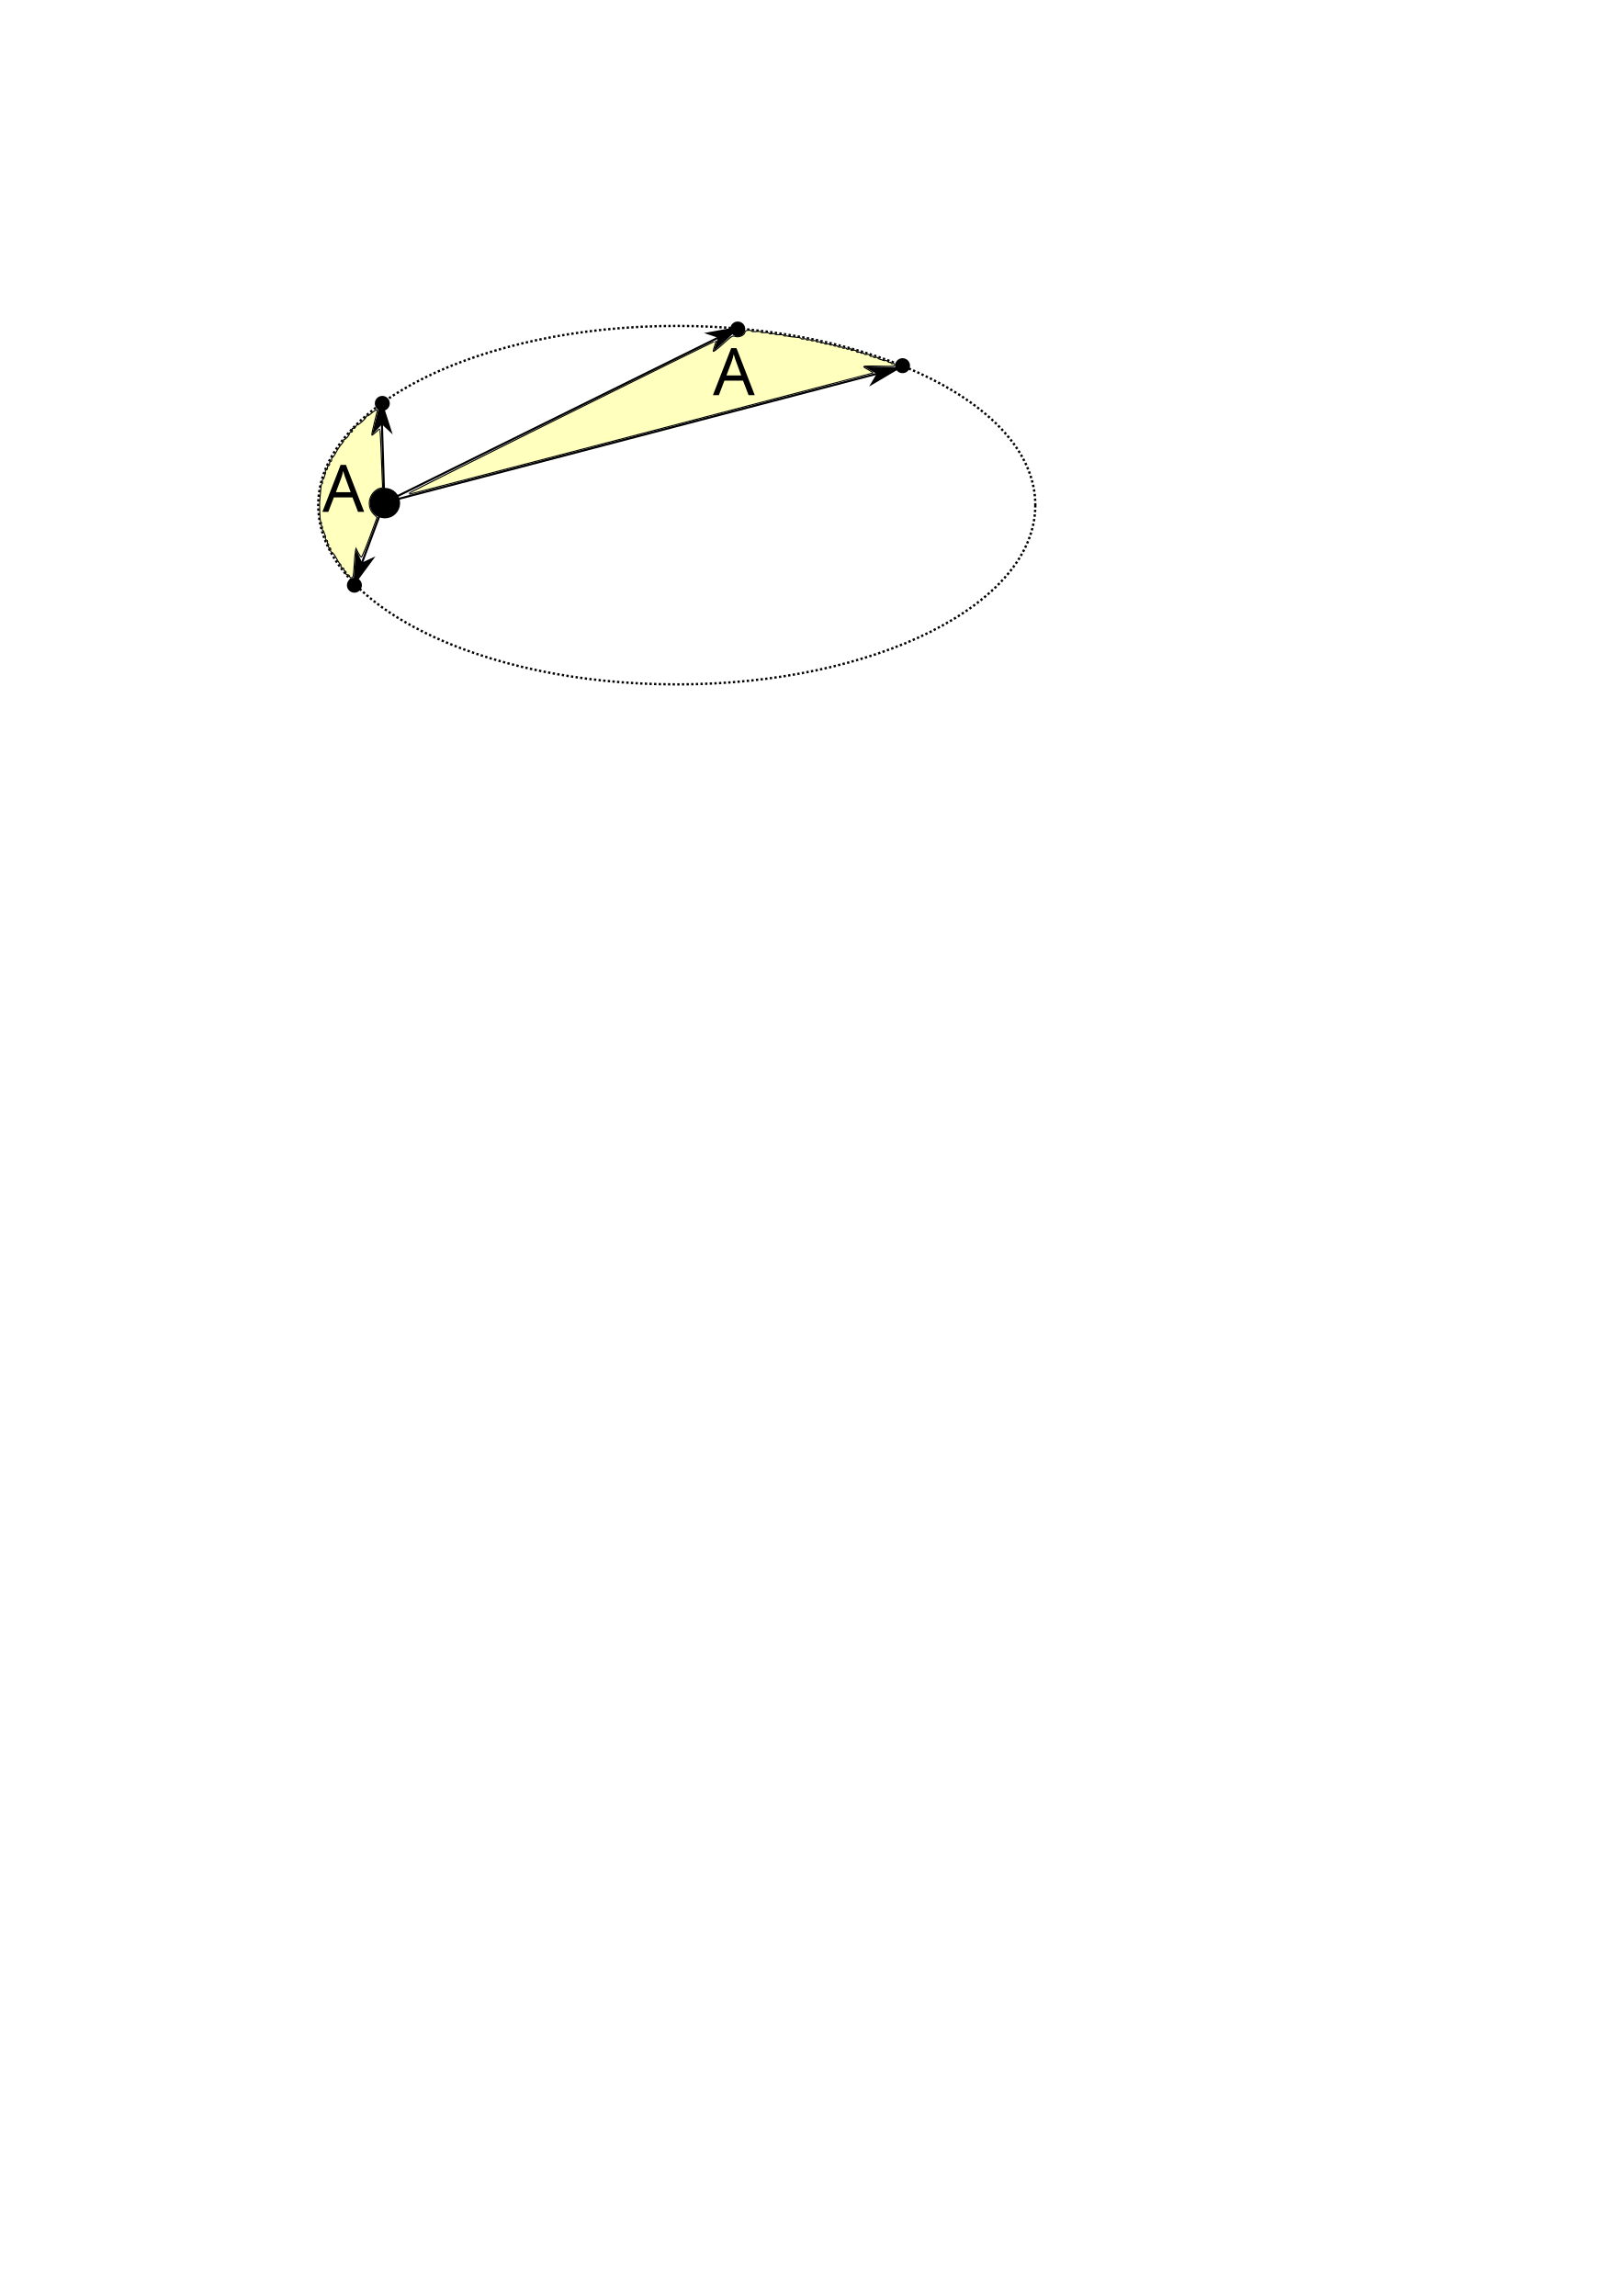
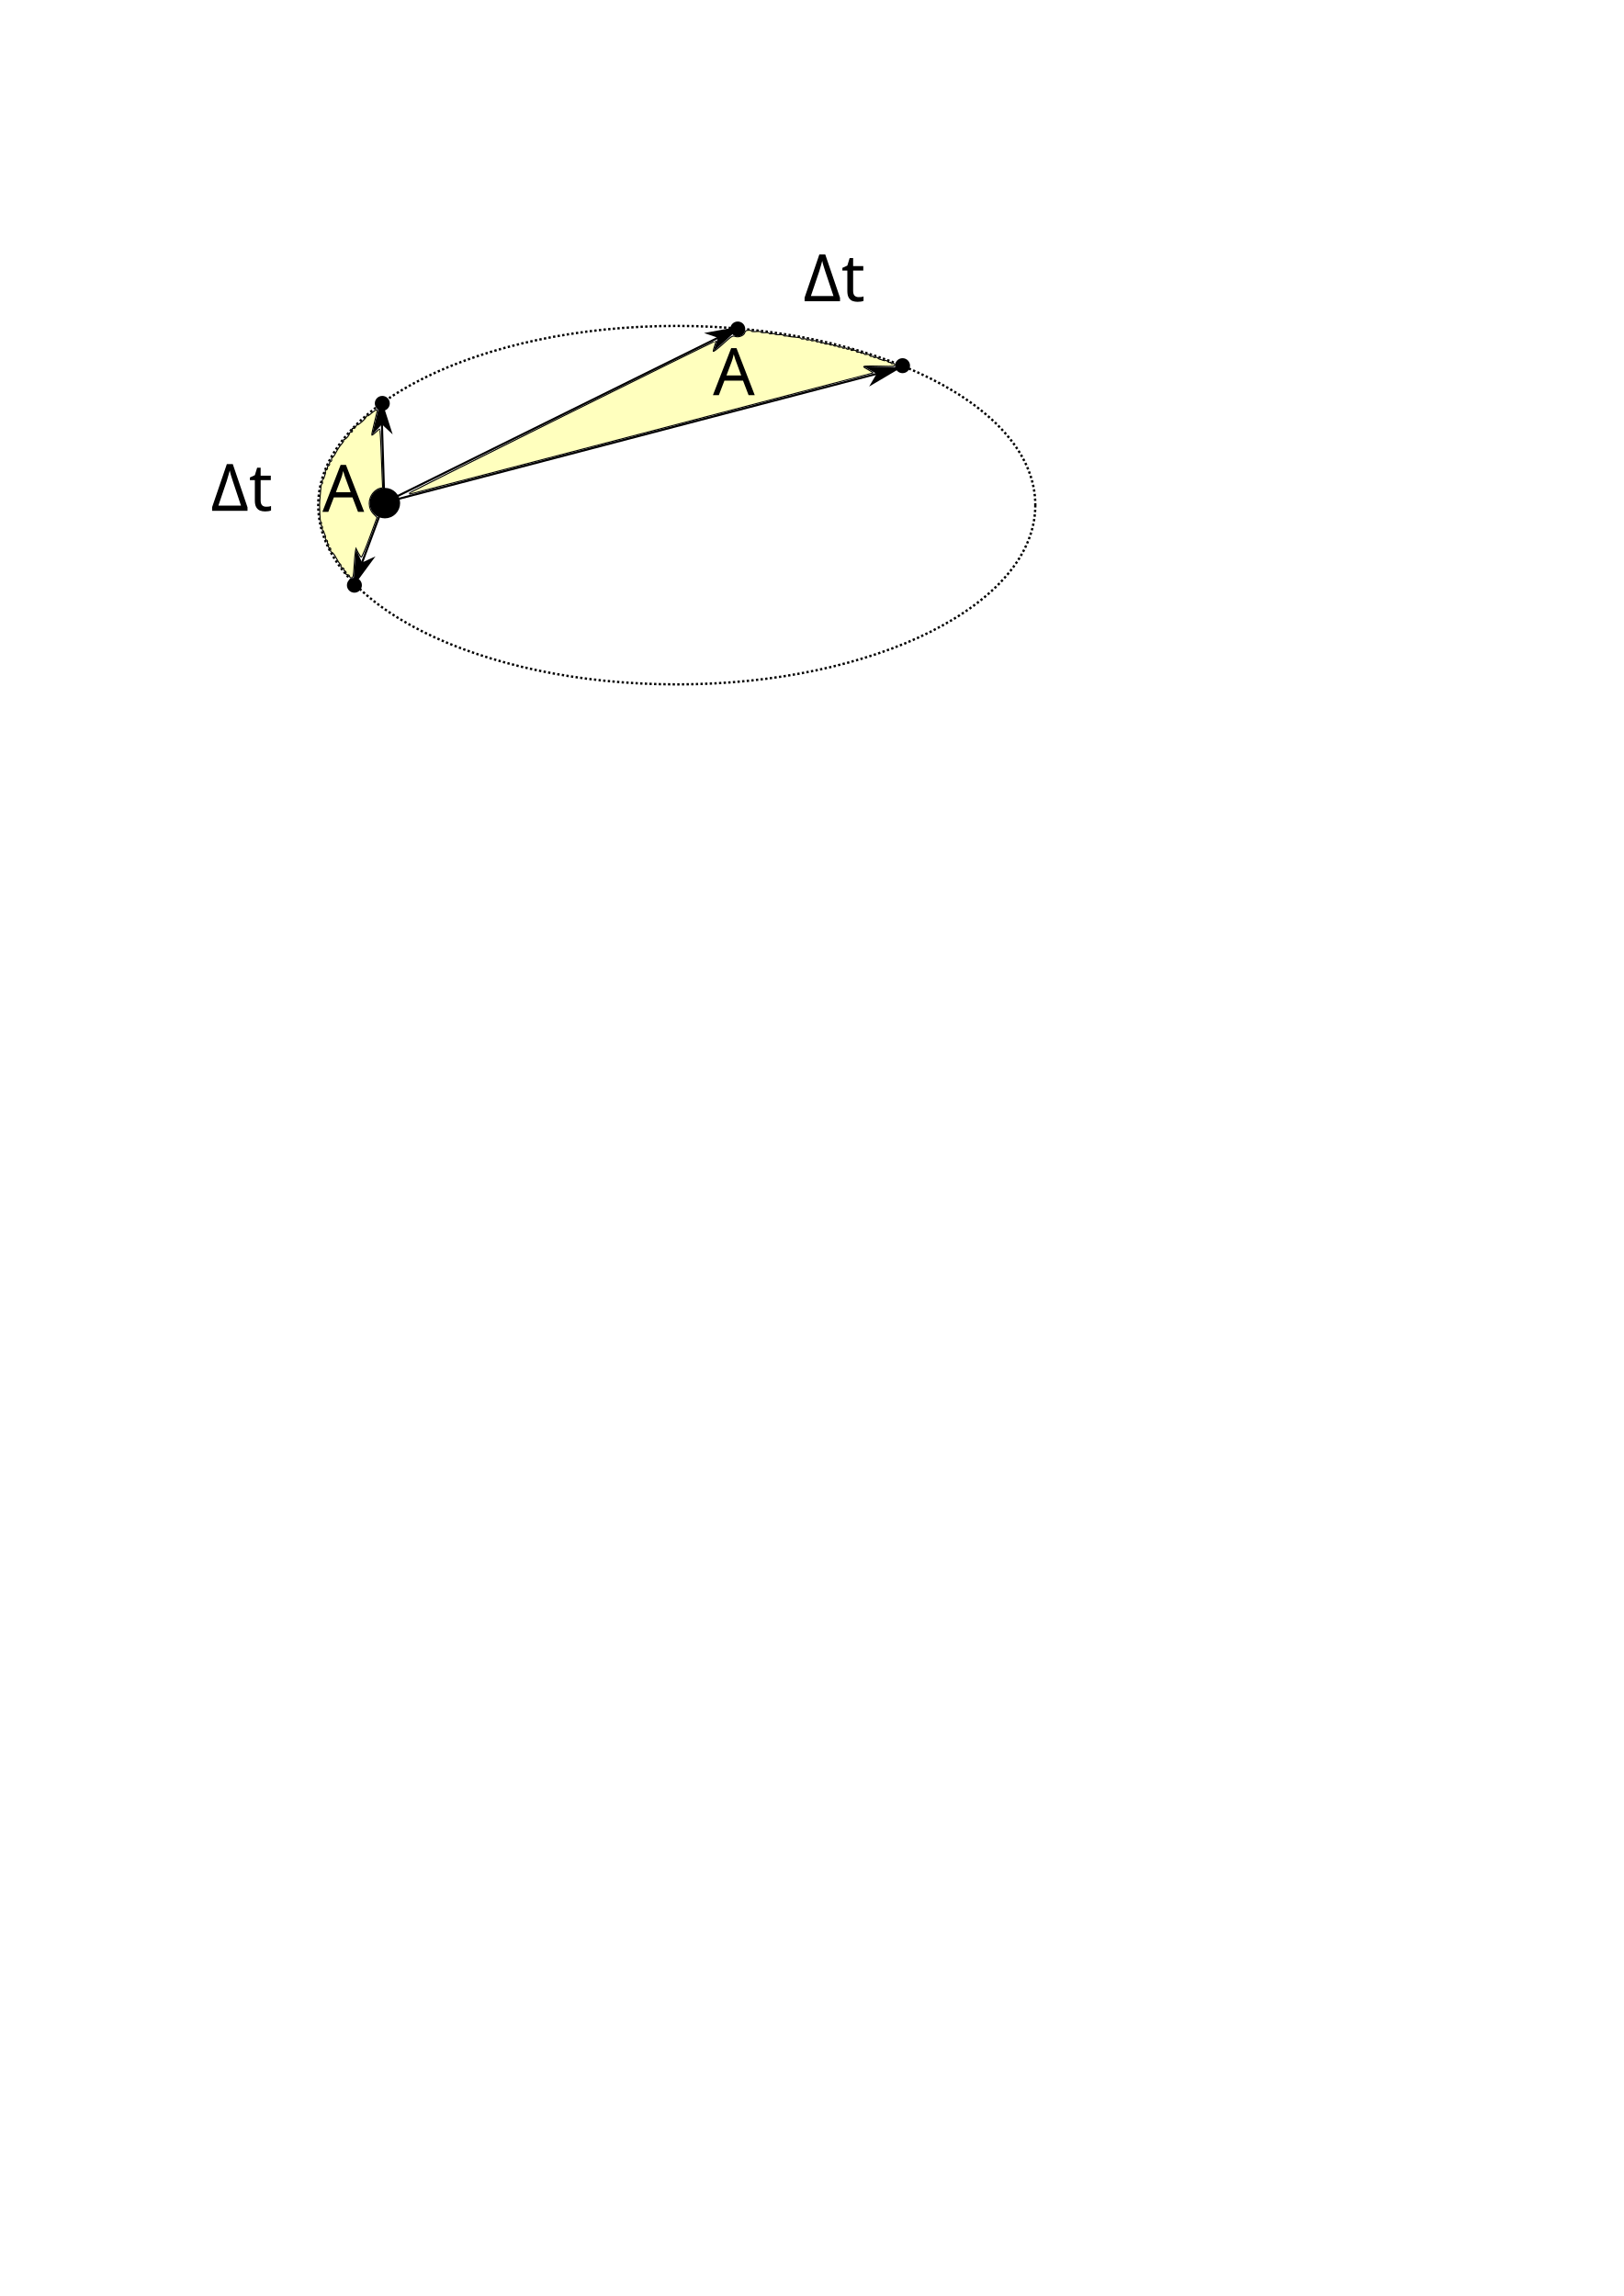
<svg xmlns="http://www.w3.org/2000/svg" width="210mm" height="297mm" viewBox="0 0 210 297" version="1.1" id="svg8">
  <defs id="defs2">
+     <marker orient="auto" refY="0.0" refX="0.0" id="marker4656" style="overflow:visible;">
+       <path id="path4654" d="M 0.0,0.0 L 5.0,-5.0 L -12.5,0.0 L 5.0,5.0 L 0.0,0.0 z " style="fill-rule:evenodd;stroke:#000000;stroke-width:1pt;stroke-opacity:1;fill:#000000;fill-opacity:1" transform="scale(0.8) rotate(180) translate(12.5,0)" />
+     </marker>
+     <marker orient="auto" refY="0.0" refX="0.0" id="marker4590" style="overflow:visible;">
+       <path id="path4588" d="M 0.0,0.0 L 5.0,-5.0 L -12.5,0.0 L 5.0,5.0 L 0.0,0.0 z " style="fill-rule:evenodd;stroke:#000000;stroke-width:1pt;stroke-opacity:1;fill:#000000;fill-opacity:1" transform="scale(0.8) rotate(180) translate(12.5,0)" />
+     </marker>
    <marker style="overflow:visible;" id="marker5747" refX="0.0" refY="0.0" orient="auto">
      <path transform="scale(0.8) rotate(180) translate(12.5,0)" style="fill-rule:evenodd;stroke:#000000;stroke-width:1pt;stroke-opacity:1;fill:#000000;fill-opacity:1" d="M 0.0,0.0 L 5.0,-5.0 L -12.5,0.0 L 5.0,5.0 L 0.0,0.0 z " id="path5745" />
    </marker>
    <marker orient="auto" refY="0.0" refX="0.0" id="marker5657" style="overflow:visible;">
      <path id="path5655" d="M 0.0,0.0 L 5.0,-5.0 L -12.5,0.0 L 5.0,5.0 L 0.0,0.0 z " style="fill-rule:evenodd;stroke:#000000;stroke-width:1pt;stroke-opacity:1;fill:#000000;fill-opacity:1" transform="scale(0.8) rotate(180) translate(12.5,0)" />
    </marker>
    <marker style="overflow:visible;" id="marker1682" refX="0.0" refY="0.0" orient="auto">
      <path transform="scale(0.8) rotate(180) translate(12.5,0)" style="fill-rule:evenodd;stroke:#000000;stroke-width:1pt;stroke-opacity:1;fill:#000000;fill-opacity:1" d="M 0.0,0.0 L 5.0,-5.0 L -12.5,0.0 L 5.0,5.0 L 0.0,0.0 z " id="path1680" />
    </marker>
    <marker orient="auto" refY="0.0" refX="0.0" id="Arrow1Lstart" style="overflow:visible">
      <path id="path884" d="M 0.0,0.0 L 5.0,-5.0 L -12.5,0.0 L 5.0,5.0 L 0.0,0.0 z " style="fill-rule:evenodd;stroke:#000000;stroke-width:1pt;stroke-opacity:1;fill:#000000;fill-opacity:1" transform="scale(0.8) translate(12.5,0)" />
    </marker>
    <marker style="overflow:visible;" id="marker1592" refX="0.0" refY="0.0" orient="auto">
      <path transform="scale(0.8) rotate(180) translate(12.5,0)" style="fill-rule:evenodd;stroke:#000000;stroke-width:1pt;stroke-opacity:1;fill:#000000;fill-opacity:1" d="M 0.0,0.0 L 5.0,-5.0 L -12.5,0.0 L 5.0,5.0 L 0.0,0.0 z " id="path1590" />
    </marker>
    <marker style="overflow:visible" id="marker1682-5" refX="0" refY="0" orient="auto">
      <path transform="matrix(-0.8,0,0,-0.8,-10,0)" style="fill:#000000;fill-opacity:1;fill-rule:evenodd;stroke:#000000;stroke-width:1pt;stroke-opacity:1" d="M 0,0 5,-5 -12.5,0 5,5 Z" id="path1680-3" />
    </marker>
  </defs>
  <g id="layer1">
-     <ellipse style="fill:none;fill-opacity:1;stroke:#000000;stroke-width:0.3;stroke-miterlimit:4;stroke-dasharray:0.3, 0.3;stroke-dashoffset:0;stroke-opacity:1" id="path815" cx="87.531" cy="65.344" rx="46.371" ry="23.186" />
-     <circle style="fill:#000000;fill-opacity:1;stroke:#000000;stroke-width:0.6;stroke-miterlimit:4;stroke-dasharray:none;stroke-opacity:1" id="path817" cx="49.779" cy="65.082" r="1.67" />
-     <circle style="fill:#000000;fill-opacity:1;stroke:#000000;stroke-width:0.295;stroke-miterlimit:4;stroke-dasharray:none;stroke-opacity:1" id="path817-6-7" cx="116.73" cy="47.303" r="0.821" />
-     <path style="fill:none;stroke:#000000;stroke-width:0.265;stroke-linecap:butt;stroke-linejoin:miter;stroke-opacity:1;stroke-miterlimit:4;stroke-dasharray:none;marker-end:url(#marker1682)" d="M 49.712,65.01 116.129,47.638" id="path947" />
-     <circle style="fill:#000000;fill-opacity:1;stroke:#000000;stroke-width:0.295;stroke-miterlimit:4;stroke-dasharray:none;stroke-opacity:1" id="path817-6-7-3" cx="95.415" cy="42.559" r="0.821" />
-     <circle style="fill:#000000;fill-opacity:1;stroke:#000000;stroke-width:0.295;stroke-miterlimit:4;stroke-dasharray:none;stroke-opacity:1" id="path817-6-7-3-6" cx="49.445" cy="52.181" r="0.821" />
-     <circle style="fill:#000000;fill-opacity:1;stroke:#000000;stroke-width:0.295;stroke-miterlimit:4;stroke-dasharray:none;stroke-opacity:1" id="path817-6-7-3-7" cx="45.837" cy="75.701" r="0.821" />
-     <path style="fill:none;stroke:#000000;stroke-width:0.265;stroke-linecap:butt;stroke-linejoin:miter;stroke-opacity:1;stroke-miterlimit:4;stroke-dasharray:none;marker-start:url(#Arrow1Lstart);marker-end:url(#marker5747)" d="M 49.311,52.047 49.712,65.01 45.837,75.434" id="path5627" />
-     <path style="fill:none;stroke:#000000;stroke-width:0.265px;stroke-linecap:butt;stroke-linejoin:miter;stroke-opacity:1;marker-end:url(#marker5657)" d="M 49.712,65.01 95.415,42.426" id="path5725" />
-     <path style="fill:#ffffbe;fill-opacity:1;stroke:#000000;stroke-width:0.506;stroke-miterlimit:4;stroke-dasharray:none;stroke-dashoffset:0;stroke-opacity:1" d="m 200.26,240.997 c 0.161,-0.484 149.9,-74.843 149.9,-74.439 0,0.075 -0.341,1.103 -0.758,2.284 -0.417,1.181 -0.758,2.482 -0.758,2.891 0,0.409 2.102,-1.17 4.672,-3.508 4.312,-3.923 4.775,-4.213 6.014,-3.756 1.741,0.642 4.378,-0.401 4.75,-1.878 0.195,-0.772 0.688,-1.088 1.761,-1.126 0.82,-0.03 1.491,0.145 1.491,0.389 0,0.243 1.023,0.347 2.273,0.23 1.25,-0.117 2.273,-0.008 2.273,0.242 0,0.25 0.909,0.382 2.02,0.294 1.111,-0.088 2.02,0.053 2.02,0.312 0,0.26 0.574,0.363 1.275,0.228 0.701,-0.134 1.388,-0.06 1.527,0.165 0.139,0.225 1.156,0.358 2.261,0.297 1.104,-0.062 2.008,0.079 2.008,0.313 0,0.234 0.398,0.384 0.884,0.335 0.486,-0.049 0.998,-0.034 1.136,0.033 0.399,0.195 2.605,0.49 4.672,0.626 1.042,0.068 1.894,0.321 1.894,0.562 1.8e-4,0.241 0.569,0.329 1.263,0.196 0.694,-0.133 1.263,-0.019 1.263,0.253 0,0.272 0.454,0.375 1.01,0.23 0.555,-0.145 1.143,-0.049 1.305,0.214 0.163,0.263 0.712,0.346 1.221,0.185 0.509,-0.161 1.081,-0.042 1.271,0.266 0.19,0.308 0.657,0.441 1.036,0.295 0.38,-0.146 0.834,-0.032 1.01,0.253 0.176,0.285 0.63,0.398 1.01,0.253 0.38,-0.146 0.837,-0.028 1.016,0.262 0.179,0.29 0.754,0.415 1.278,0.278 0.524,-0.137 1.089,-0.028 1.257,0.243 0.167,0.271 0.615,0.373 0.994,0.227 0.38,-0.146 0.834,-0.032 1.01,0.253 0.176,0.285 0.63,0.398 1.01,0.253 0.38,-0.146 0.837,-0.028 1.016,0.262 0.179,0.29 0.755,0.415 1.279,0.278 0.524,-0.137 0.953,-0.017 0.953,0.267 0,0.284 0.455,0.398 1.01,0.253 0.556,-0.145 1.01,-0.034 1.01,0.248 0,0.299 0.544,0.376 1.305,0.185 0.937,-0.235 1.201,-0.159 0.935,0.271 -0.261,0.423 0.016,0.525 0.943,0.348 0.863,-0.165 1.409,9.5e-4 1.595,0.484 0.155,0.404 0.614,0.608 1.019,0.452 0.405,-0.156 0.881,-0.05 1.057,0.235 0.176,0.285 0.638,0.395 1.026,0.246 0.389,-0.149 0.707,-0.025 0.707,0.277 0,0.309 0.539,0.445 1.237,0.312 0.789,-0.151 1.34,0.03 1.519,0.499 0.155,0.404 0.621,0.605 1.035,0.446 0.414,-0.159 0.753,-0.042 0.753,0.259 0,0.301 0.444,0.432 0.986,0.29 0.542,-0.142 1.058,-0.042 1.146,0.221 0.088,0.263 0.496,0.546 0.908,0.628 0.412,0.082 1.156,0.325 1.654,0.54 0.498,0.215 1.037,0.26 1.197,0.1 0.16,-0.16 0.623,0.041 1.029,0.447 0.406,0.406 0.947,0.609 1.203,0.451 0.255,-0.158 0.464,-0.02 0.464,0.307 0,0.338 0.42,0.484 0.975,0.339 0.687,-0.18 0.956,-0.007 0.911,0.584 -0.056,0.746 -0.791,0.818 -6.657,0.648 -3.626,-0.105 -7.162,-0.108 -7.856,-0.007 -1.131,0.165 -0.986,0.337 1.391,1.65 1.46,0.806 2.58,1.54 2.489,1.631 -0.171,0.171 -225.948,59.271 -226.431,59.271 -0.15,0 -0.187,-0.259 -0.081,-0.576 z" id="path5837" transform="scale(0.2645833)" />
-     <text xml:space="preserve" style="font-style:normal;font-weight:normal;font-size:8.467px;line-height:1.25;font-family:sans-serif;letter-spacing:0px;word-spacing:0px;fill:#000000;fill-opacity:1;stroke:none;stroke-width:0.265" x="92.208" y="51.112" id="text5833">
-       <tspan id="tspan5831" x="92.208" y="51.112" style="stroke-width:0.265">A</tspan>
-     </text>
-     <path style="fill:#ffffbe;fill-opacity:1;stroke:#000000;stroke-width:0.506;stroke-miterlimit:4;stroke-dasharray:none;stroke-dashoffset:0;stroke-opacity:1" d="m 170.858,281.726 c 0,-0.417 -0.447,-0.758 -0.994,-0.758 -0.674,0 -0.901,-0.243 -0.705,-0.753 0.165,-0.43 -0.058,-0.886 -0.518,-1.063 -0.444,-0.17 -0.672,-0.528 -0.507,-0.796 0.165,-0.267 -0.174,-0.61 -0.755,-0.762 -0.58,-0.152 -0.909,-0.512 -0.731,-0.8 0.178,-0.288 0.002,-0.774 -0.392,-1.079 -0.394,-0.305 -1.281,-1.664 -1.971,-3.019 -0.69,-1.355 -1.626,-2.568 -2.08,-2.695 -0.526,-0.147 -0.733,-0.581 -0.572,-1.197 0.167,-0.64 -0.007,-0.967 -0.516,-0.967 -0.521,0 -0.684,-0.327 -0.505,-1.01 0.145,-0.556 0.018,-1.01 -0.284,-1.01 -0.301,0 -0.418,-0.339 -0.259,-0.753 0.162,-0.423 -0.052,-0.884 -0.489,-1.052 -0.428,-0.164 -0.659,-0.61 -0.513,-0.99 0.146,-0.38 0.081,-0.987 -0.144,-1.347 -0.225,-0.361 -0.46,-0.992 -0.522,-1.404 -0.062,-0.412 -0.329,-0.82 -0.592,-0.908 -0.263,-0.088 -0.363,-0.603 -0.221,-1.146 0.142,-0.542 0.025,-0.986 -0.259,-0.986 -0.284,0 -0.398,-0.455 -0.253,-1.01 0.145,-0.556 0.067,-1.01 -0.174,-1.01 -0.379,-2e-5 -0.576,-2.402 -0.681,-8.334 -0.015,-0.833 0.101,-2.652 0.258,-4.041 0.156,-1.389 0.331,-3.378 0.387,-4.419 0.057,-1.042 0.3,-1.894 0.541,-1.894 0.241,-2.2e-4 0.322,-0.444 0.18,-0.986 -0.142,-0.542 -0.042,-1.058 0.221,-1.146 0.263,-0.088 0.546,-0.496 0.628,-0.908 0.082,-0.412 0.317,-1.135 0.522,-1.608 0.205,-0.473 0.241,-1.074 0.079,-1.336 -0.162,-0.262 0.069,-0.616 0.513,-0.786 0.444,-0.17 0.684,-0.63 0.534,-1.021 -0.15,-0.391 0.077,-0.846 0.505,-1.01 0.428,-0.164 0.655,-0.619 0.505,-1.01 -0.15,-0.391 0.077,-0.846 0.505,-1.01 0.428,-0.164 0.655,-0.619 0.505,-1.01 -0.15,-0.391 0.004,-0.818 0.344,-0.948 0.339,-0.13 1.177,-1.331 1.862,-2.669 0.685,-1.338 1.86,-3.108 2.611,-3.932 0.751,-0.825 1.249,-1.688 1.107,-1.918 -0.142,-0.23 0.002,-0.418 0.322,-0.418 0.716,0 2.47,-2.043 2.493,-2.904 0.009,-0.347 0.384,-0.631 0.833,-0.631 0.578,0 0.736,-0.306 0.542,-1.05 -0.203,-0.777 -0.082,-0.976 0.466,-0.766 0.454,0.174 0.889,-0.118 1.125,-0.755 0.211,-0.572 0.564,-0.999 0.782,-0.949 0.663,0.15 4.35,-3.175 4.35,-3.923 0,-0.384 0.188,-0.581 0.418,-0.439 0.23,0.142 1.118,-0.38 1.972,-1.16 1.615,-1.475 3.173,-2.302 3.154,-1.675 -0.006,0.2 -0.676,2.97 -1.489,6.156 -0.813,3.186 -1.372,5.898 -1.244,6.026 0.128,0.128 0.979,-0.49 1.891,-1.374 0.912,-0.884 1.793,-1.607 1.959,-1.607 0.166,0 0.438,3.807 0.606,8.46 0.168,4.653 0.425,11.111 0.571,14.352 l 0.265,5.892 -1.506,0.331 c -0.828,0.182 -2.186,1.105 -3.017,2.052 -2.754,3.137 -2.694,7.648 0.139,10.481 l 1.652,1.652 -3.604,9.739 c -1.982,5.356 -3.816,9.714 -4.076,9.684 -0.259,-0.03 -0.955,-1.001 -1.545,-2.159 l -1.073,-2.104 -0.296,1.493 c -0.163,0.821 -0.447,4.05 -0.633,7.175 -0.303,5.095 -0.435,5.682 -1.283,5.682 -0.52,0 -0.945,-0.341 -0.945,-0.758 z" id="path5839" transform="scale(0.2645833)" />
-     <text xml:space="preserve" style="font-style:normal;font-weight:normal;font-size:8.467px;line-height:1.25;font-family:sans-serif;letter-spacing:0px;word-spacing:0px;fill:#000000;fill-opacity:1;stroke:none;stroke-width:0.265" x="41.694" y="66.213" id="text5829">
-       <tspan id="tspan5827" x="41.694" y="66.213" style="stroke-width:0.265">A</tspan>
-     </text>
+     <g id="g4771">
+       <ellipse ry="23.186" rx="46.371" cy="65.344" cx="87.531" id="path815" style="fill:none;fill-opacity:1;stroke:#000000;stroke-width:0.3;stroke-miterlimit:4;stroke-dasharray:0.3, 0.3;stroke-dashoffset:0;stroke-opacity:1" />
+       <circle r="1.67" cy="65.082" cx="49.779" id="path817" style="fill:#000000;fill-opacity:1;stroke:#000000;stroke-width:0.6;stroke-miterlimit:4;stroke-dasharray:none;stroke-opacity:1" />
+       <circle r="0.821" cy="47.303" cx="116.73" id="path817-6-7" style="fill:#000000;fill-opacity:1;stroke:#000000;stroke-width:0.295;stroke-miterlimit:4;stroke-dasharray:none;stroke-opacity:1" />
+       <path id="path947" d="M 49.712,65.01 116.129,47.638" style="fill:none;stroke:#000000;stroke-width:0.265;stroke-linecap:butt;stroke-linejoin:miter;stroke-opacity:1;stroke-miterlimit:4;stroke-dasharray:none;marker-end:url(#marker1682)" />
+       <circle r="0.821" cy="42.559" cx="95.415" id="path817-6-7-3" style="fill:#000000;fill-opacity:1;stroke:#000000;stroke-width:0.295;stroke-miterlimit:4;stroke-dasharray:none;stroke-opacity:1" />
+       <circle r="0.821" cy="52.181" cx="49.445" id="path817-6-7-3-6" style="fill:#000000;fill-opacity:1;stroke:#000000;stroke-width:0.295;stroke-miterlimit:4;stroke-dasharray:none;stroke-opacity:1" />
+       <circle r="0.821" cy="75.701" cx="45.837" id="path817-6-7-3-7" style="fill:#000000;fill-opacity:1;stroke:#000000;stroke-width:0.295;stroke-miterlimit:4;stroke-dasharray:none;stroke-opacity:1" />
+       <path id="path5627" d="M 49.311,52.047 49.712,65.01 45.837,75.434" style="fill:none;stroke:#000000;stroke-width:0.265;stroke-linecap:butt;stroke-linejoin:miter;stroke-opacity:1;stroke-miterlimit:4;stroke-dasharray:none;marker-start:url(#Arrow1Lstart);marker-end:url(#marker5747)" />
+       <path id="path5725" d="M 49.712,65.01 95.415,42.426" style="fill:none;stroke:#000000;stroke-width:0.265px;stroke-linecap:butt;stroke-linejoin:miter;stroke-opacity:1;marker-end:url(#marker5657)" />
+       <path transform="scale(0.2645833)" id="path5837" d="m 200.26,240.997 c 0.161,-0.484 149.9,-74.843 149.9,-74.439 0,0.075 -0.341,1.103 -0.758,2.284 -0.417,1.181 -0.758,2.482 -0.758,2.891 0,0.409 2.102,-1.17 4.672,-3.508 4.312,-3.923 4.775,-4.213 6.014,-3.756 1.741,0.642 4.378,-0.401 4.75,-1.878 0.195,-0.772 0.688,-1.088 1.761,-1.126 0.82,-0.03 1.491,0.145 1.491,0.389 0,0.243 1.023,0.347 2.273,0.23 1.25,-0.117 2.273,-0.008 2.273,0.242 0,0.25 0.909,0.382 2.02,0.294 1.111,-0.088 2.02,0.053 2.02,0.312 0,0.26 0.574,0.363 1.275,0.228 0.701,-0.134 1.388,-0.06 1.527,0.165 0.139,0.225 1.156,0.358 2.261,0.297 1.104,-0.062 2.008,0.079 2.008,0.313 0,0.234 0.398,0.384 0.884,0.335 0.486,-0.049 0.998,-0.034 1.136,0.033 0.399,0.195 2.605,0.49 4.672,0.626 1.042,0.068 1.894,0.321 1.894,0.562 1.8e-4,0.241 0.569,0.329 1.263,0.196 0.694,-0.133 1.263,-0.019 1.263,0.253 0,0.272 0.454,0.375 1.01,0.23 0.555,-0.145 1.143,-0.049 1.305,0.214 0.163,0.263 0.712,0.346 1.221,0.185 0.509,-0.161 1.081,-0.042 1.271,0.266 0.19,0.308 0.657,0.441 1.036,0.295 0.38,-0.146 0.834,-0.032 1.01,0.253 0.176,0.285 0.63,0.398 1.01,0.253 0.38,-0.146 0.837,-0.028 1.016,0.262 0.179,0.29 0.754,0.415 1.278,0.278 0.524,-0.137 1.089,-0.028 1.257,0.243 0.167,0.271 0.615,0.373 0.994,0.227 0.38,-0.146 0.834,-0.032 1.01,0.253 0.176,0.285 0.63,0.398 1.01,0.253 0.38,-0.146 0.837,-0.028 1.016,0.262 0.179,0.29 0.755,0.415 1.279,0.278 0.524,-0.137 0.953,-0.017 0.953,0.267 0,0.284 0.455,0.398 1.01,0.253 0.556,-0.145 1.01,-0.034 1.01,0.248 0,0.299 0.544,0.376 1.305,0.185 0.937,-0.235 1.201,-0.159 0.935,0.271 -0.261,0.423 0.016,0.525 0.943,0.348 0.863,-0.165 1.409,9.5e-4 1.595,0.484 0.155,0.404 0.614,0.608 1.019,0.452 0.405,-0.156 0.881,-0.05 1.057,0.235 0.176,0.285 0.638,0.395 1.026,0.246 0.389,-0.149 0.707,-0.025 0.707,0.277 0,0.309 0.539,0.445 1.237,0.312 0.789,-0.151 1.34,0.03 1.519,0.499 0.155,0.404 0.621,0.605 1.035,0.446 0.414,-0.159 0.753,-0.042 0.753,0.259 0,0.301 0.444,0.432 0.986,0.29 0.542,-0.142 1.058,-0.042 1.146,0.221 0.088,0.263 0.496,0.546 0.908,0.628 0.412,0.082 1.156,0.325 1.654,0.54 0.498,0.215 1.037,0.26 1.197,0.1 0.16,-0.16 0.623,0.041 1.029,0.447 0.406,0.406 0.947,0.609 1.203,0.451 0.255,-0.158 0.464,-0.02 0.464,0.307 0,0.338 0.42,0.484 0.975,0.339 0.687,-0.18 0.956,-0.007 0.911,0.584 -0.056,0.746 -0.791,0.818 -6.657,0.648 -3.626,-0.105 -7.162,-0.108 -7.856,-0.007 -1.131,0.165 -0.986,0.337 1.391,1.65 1.46,0.806 2.58,1.54 2.489,1.631 -0.171,0.171 -225.948,59.271 -226.431,59.271 -0.15,0 -0.187,-0.259 -0.081,-0.576 z" style="fill:#ffffbe;fill-opacity:1;stroke:#000000;stroke-width:0.506;stroke-miterlimit:4;stroke-dasharray:none;stroke-dashoffset:0;stroke-opacity:1" />
+       <text id="text5833" y="51.112" x="92.208" style="font-style:normal;font-weight:normal;font-size:8.467px;line-height:1.25;font-family:sans-serif;letter-spacing:0px;word-spacing:0px;fill:#000000;fill-opacity:1;stroke:none;stroke-width:0.265" xml:space="preserve">
+         <tspan style="stroke-width:0.265" y="51.112" x="92.208" id="tspan5831">A</tspan>
+       </text>
+       <path transform="scale(0.2645833)" id="path5839" d="m 170.858,281.726 c 0,-0.417 -0.447,-0.758 -0.994,-0.758 -0.674,0 -0.901,-0.243 -0.705,-0.753 0.165,-0.43 -0.058,-0.886 -0.518,-1.063 -0.444,-0.17 -0.672,-0.528 -0.507,-0.796 0.165,-0.267 -0.174,-0.61 -0.755,-0.762 -0.58,-0.152 -0.909,-0.512 -0.731,-0.8 0.178,-0.288 0.002,-0.774 -0.392,-1.079 -0.394,-0.305 -1.281,-1.664 -1.971,-3.019 -0.69,-1.355 -1.626,-2.568 -2.08,-2.695 -0.526,-0.147 -0.733,-0.581 -0.572,-1.197 0.167,-0.64 -0.007,-0.967 -0.516,-0.967 -0.521,0 -0.684,-0.327 -0.505,-1.01 0.145,-0.556 0.018,-1.01 -0.284,-1.01 -0.301,0 -0.418,-0.339 -0.259,-0.753 0.162,-0.423 -0.052,-0.884 -0.489,-1.052 -0.428,-0.164 -0.659,-0.61 -0.513,-0.99 0.146,-0.38 0.081,-0.987 -0.144,-1.347 -0.225,-0.361 -0.46,-0.992 -0.522,-1.404 -0.062,-0.412 -0.329,-0.82 -0.592,-0.908 -0.263,-0.088 -0.363,-0.603 -0.221,-1.146 0.142,-0.542 0.025,-0.986 -0.259,-0.986 -0.284,0 -0.398,-0.455 -0.253,-1.01 0.145,-0.556 0.067,-1.01 -0.174,-1.01 -0.379,-2e-5 -0.576,-2.402 -0.681,-8.334 -0.015,-0.833 0.101,-2.652 0.258,-4.041 0.156,-1.389 0.331,-3.378 0.387,-4.419 0.057,-1.042 0.3,-1.894 0.541,-1.894 0.241,-2.2e-4 0.322,-0.444 0.18,-0.986 -0.142,-0.542 -0.042,-1.058 0.221,-1.146 0.263,-0.088 0.546,-0.496 0.628,-0.908 0.082,-0.412 0.317,-1.135 0.522,-1.608 0.205,-0.473 0.241,-1.074 0.079,-1.336 -0.162,-0.262 0.069,-0.616 0.513,-0.786 0.444,-0.17 0.684,-0.63 0.534,-1.021 -0.15,-0.391 0.077,-0.846 0.505,-1.01 0.428,-0.164 0.655,-0.619 0.505,-1.01 -0.15,-0.391 0.077,-0.846 0.505,-1.01 0.428,-0.164 0.655,-0.619 0.505,-1.01 -0.15,-0.391 0.004,-0.818 0.344,-0.948 0.339,-0.13 1.177,-1.331 1.862,-2.669 0.685,-1.338 1.86,-3.108 2.611,-3.932 0.751,-0.825 1.249,-1.688 1.107,-1.918 -0.142,-0.23 0.002,-0.418 0.322,-0.418 0.716,0 2.47,-2.043 2.493,-2.904 0.009,-0.347 0.384,-0.631 0.833,-0.631 0.578,0 0.736,-0.306 0.542,-1.05 -0.203,-0.777 -0.082,-0.976 0.466,-0.766 0.454,0.174 0.889,-0.118 1.125,-0.755 0.211,-0.572 0.564,-0.999 0.782,-0.949 0.663,0.15 4.35,-3.175 4.35,-3.923 0,-0.384 0.188,-0.581 0.418,-0.439 0.23,0.142 1.118,-0.38 1.972,-1.16 1.615,-1.475 3.173,-2.302 3.154,-1.675 -0.006,0.2 -0.676,2.97 -1.489,6.156 -0.813,3.186 -1.372,5.898 -1.244,6.026 0.128,0.128 0.979,-0.49 1.891,-1.374 0.912,-0.884 1.793,-1.607 1.959,-1.607 0.166,0 0.438,3.807 0.606,8.46 0.168,4.653 0.425,11.111 0.571,14.352 l 0.265,5.892 -1.506,0.331 c -0.828,0.182 -2.186,1.105 -3.017,2.052 -2.754,3.137 -2.694,7.648 0.139,10.481 l 1.652,1.652 -3.604,9.739 c -1.982,5.356 -3.816,9.714 -4.076,9.684 -0.259,-0.03 -0.955,-1.001 -1.545,-2.159 l -1.073,-2.104 -0.296,1.493 c -0.163,0.821 -0.447,4.05 -0.633,7.175 -0.303,5.095 -0.435,5.682 -1.283,5.682 -0.52,0 -0.945,-0.341 -0.945,-0.758 z" style="fill:#ffffbe;fill-opacity:1;stroke:#000000;stroke-width:0.506;stroke-miterlimit:4;stroke-dasharray:none;stroke-dashoffset:0;stroke-opacity:1" />
+       <text id="text5829" y="66.213" x="41.694" style="font-style:normal;font-weight:normal;font-size:8.467px;line-height:1.25;font-family:sans-serif;letter-spacing:0px;word-spacing:0px;fill:#000000;fill-opacity:1;stroke:none;stroke-width:0.265" xml:space="preserve">
+         <tspan style="stroke-width:0.265" y="66.213" x="41.694" id="tspan5827">A</tspan>
+       </text>
+       <text id="text4732" y="66.079" x="27.261" style="font-style:normal;font-weight:normal;font-size:10.583px;line-height:1.25;font-family:sans-serif;letter-spacing:0px;word-spacing:0px;fill:#000000;fill-opacity:1;stroke:none;stroke-width:0.265" xml:space="preserve">
+         <tspan style="font-size:8.467px;stroke-width:0.265" y="66.079" x="27.261" id="tspan4730">Δt</tspan>
+       </text>
+       <text id="text4732-3" y="38.964" x="103.892" style="font-style:normal;font-weight:normal;font-size:10.583px;line-height:1.25;font-family:sans-serif;letter-spacing:0px;word-spacing:0px;fill:#000000;fill-opacity:1;stroke:none;stroke-width:0.265" xml:space="preserve">
+         <tspan style="font-size:8.467px;stroke-width:0.265" y="38.964" x="103.892" id="tspan4730-6">Δt</tspan>
+       </text>
+     </g>
  </g>
</svg>
